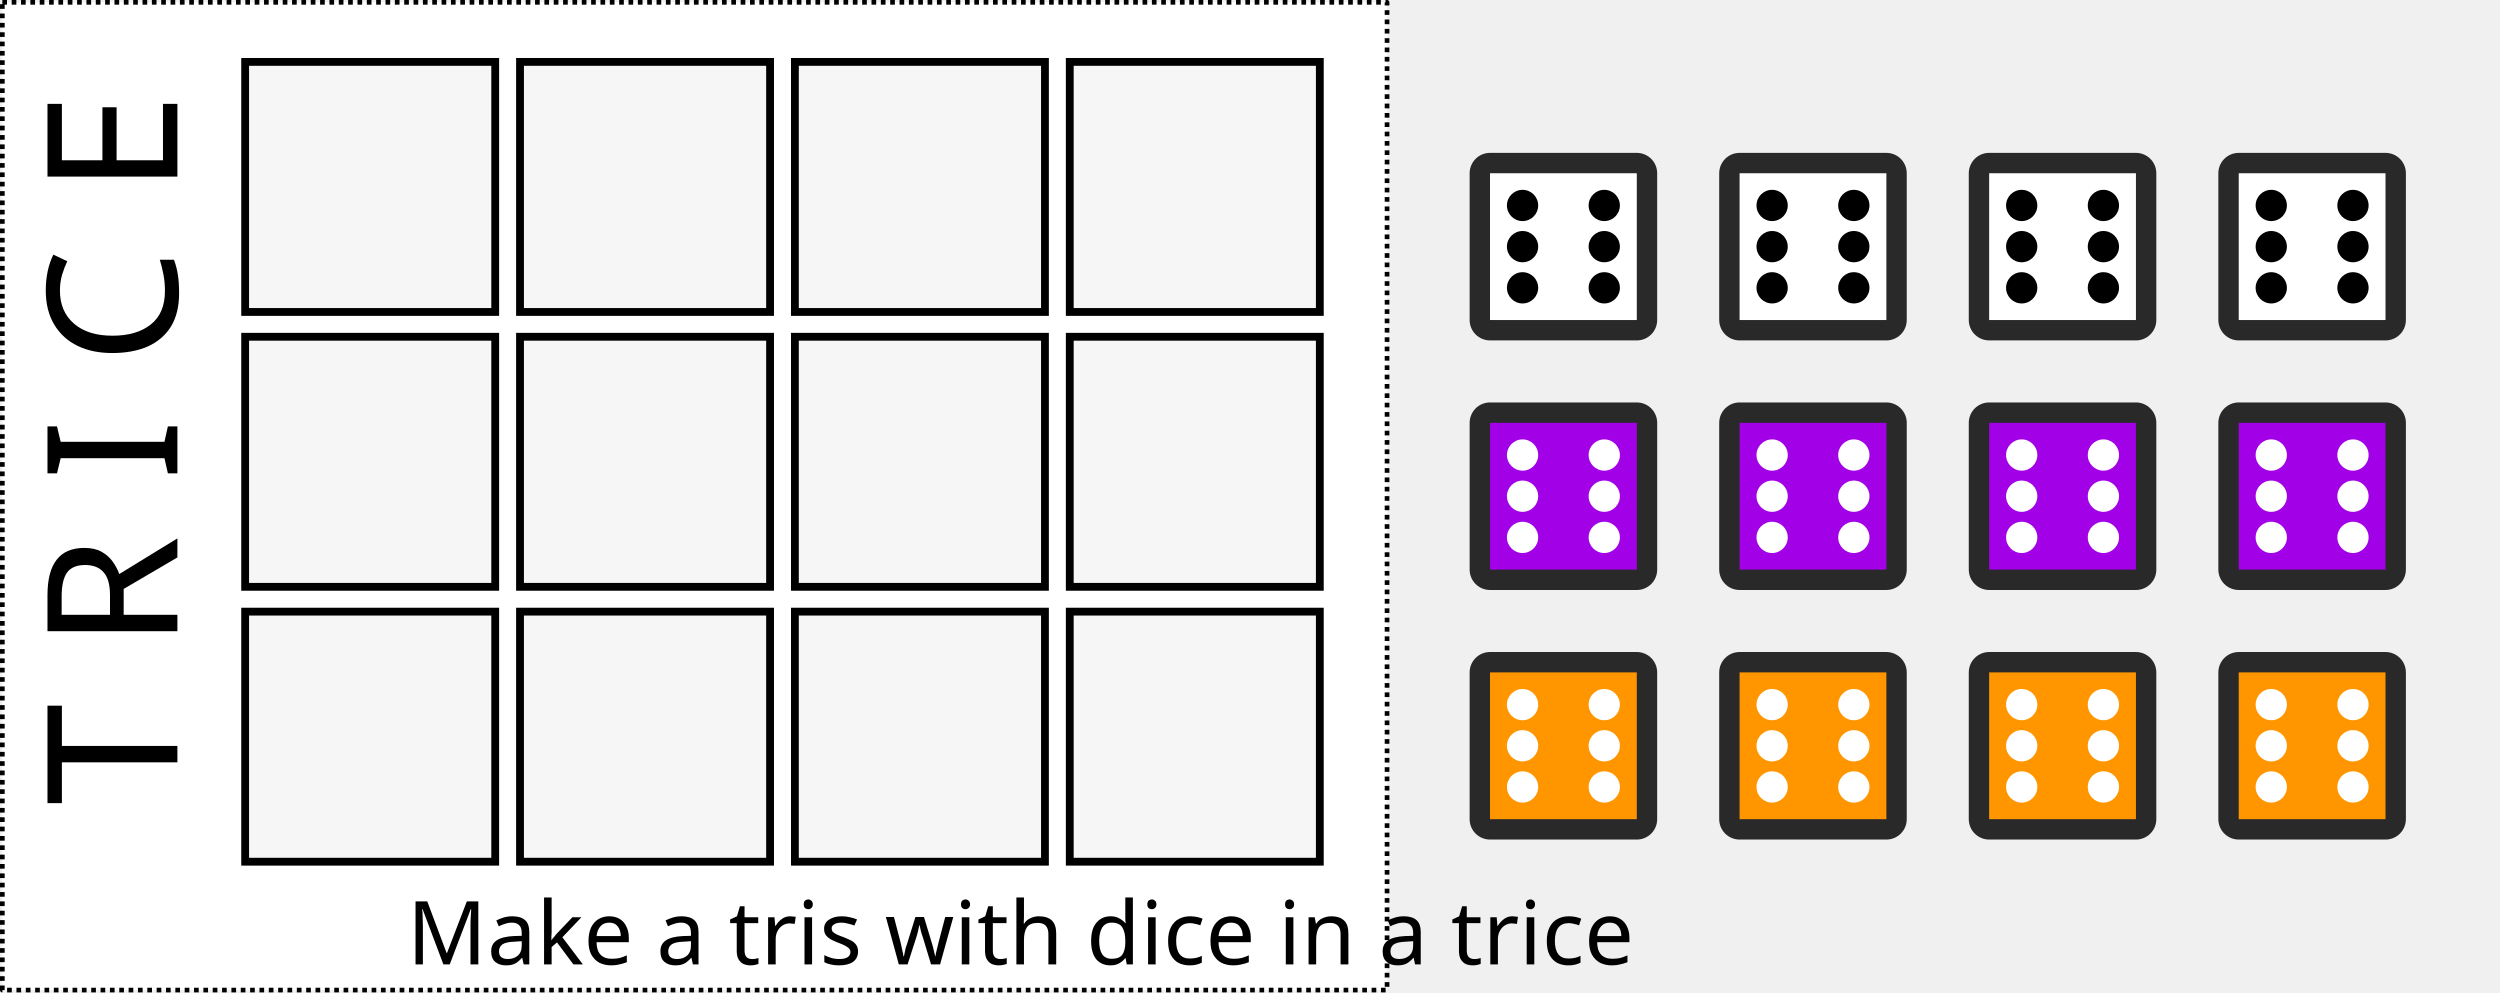
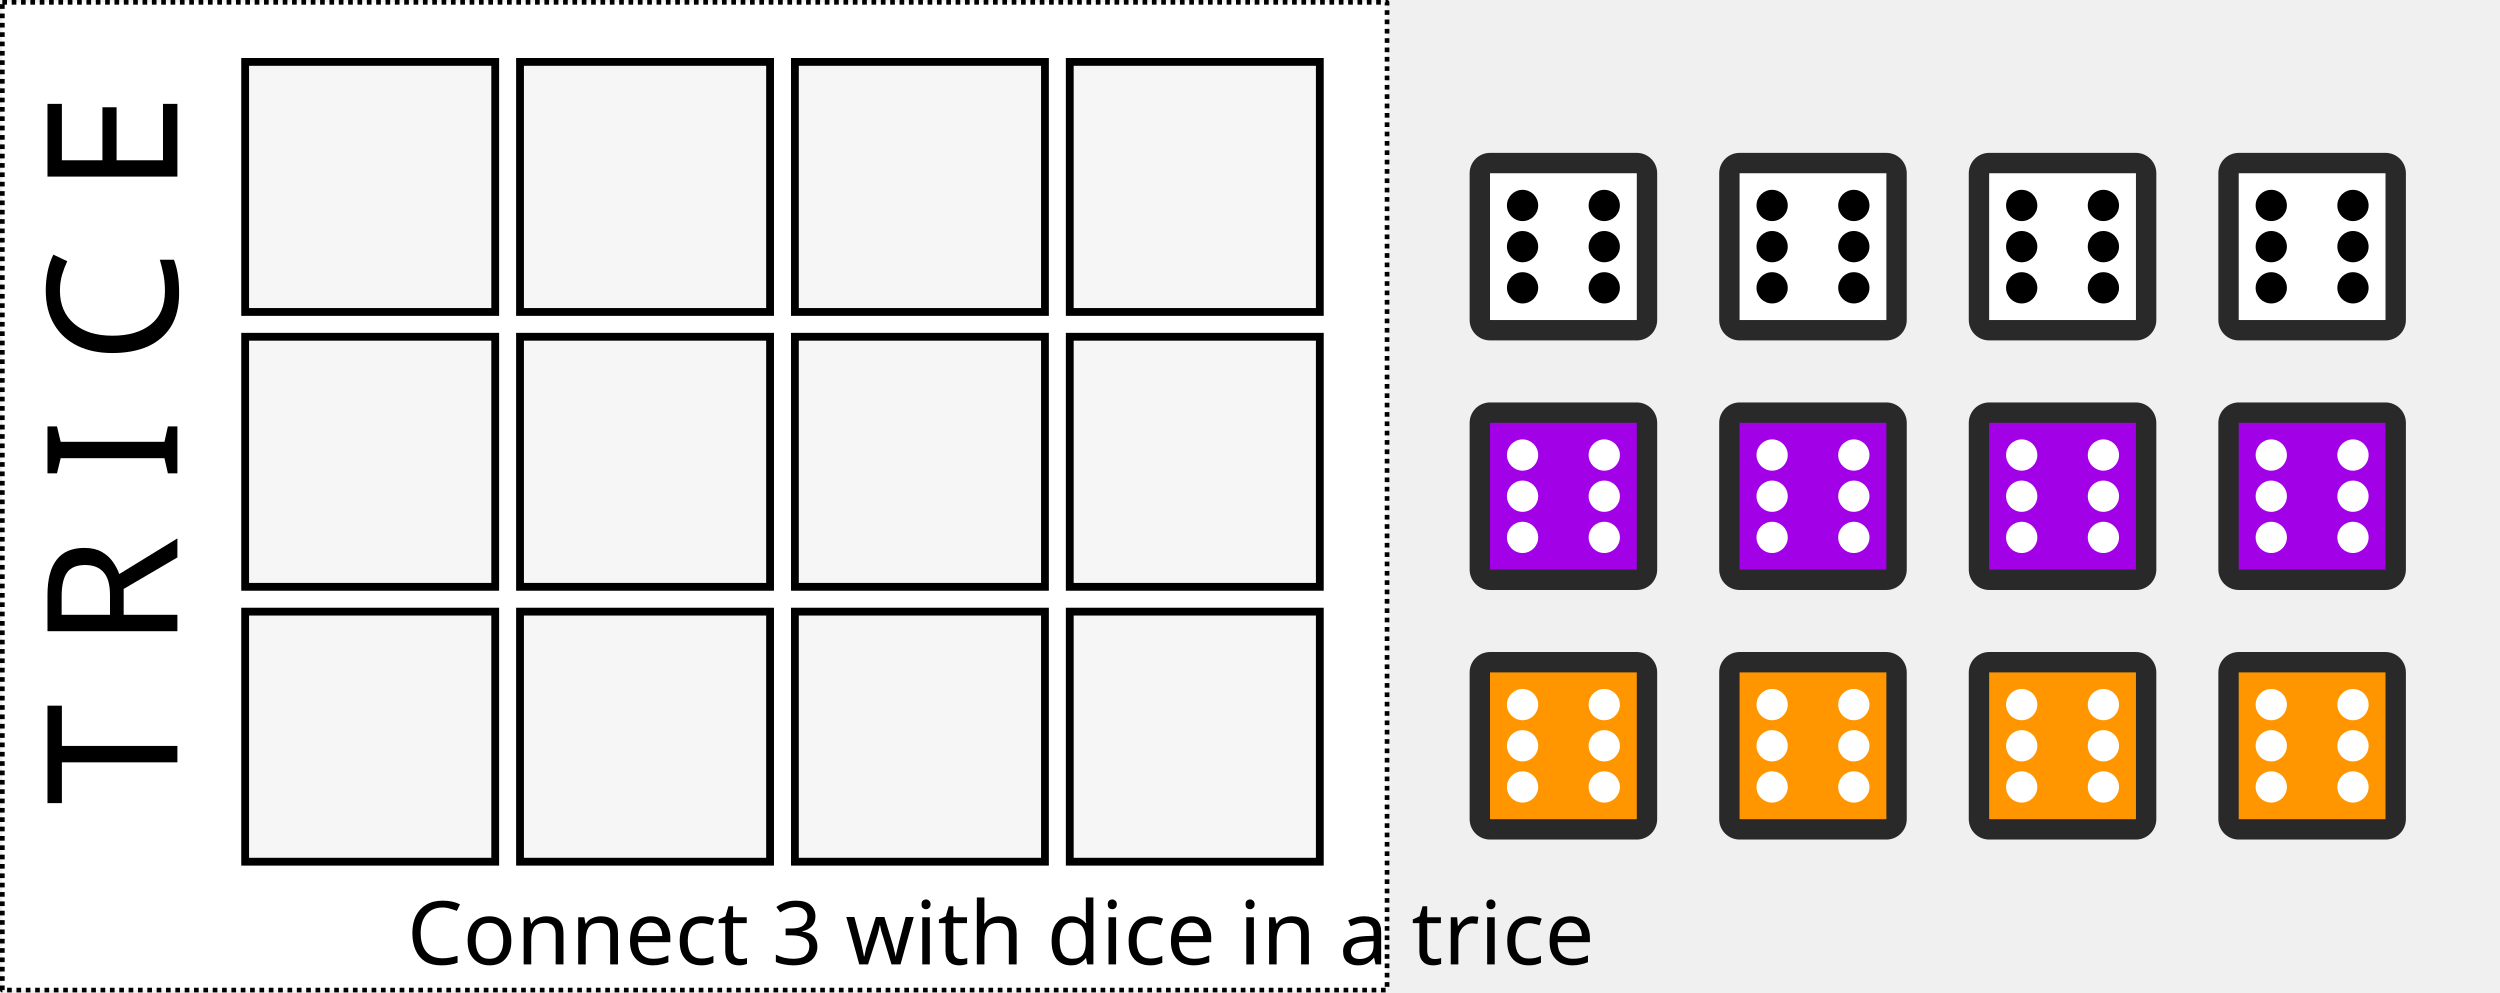
<svg xmlns="http://www.w3.org/2000/svg" width="159.962mm" height="63.5mm" viewBox="0 0 159.962 63.5" version="1.1" id="svg6529">
  <defs id="defs6523">
    </defs>
  <g id="layer1" transform="translate(-14.88384,-14.55119)">
    <rect style="opacity:1;fill:#ffffff;fill-opacity:1;stroke:#000000;stroke-width:0.299;stroke-linejoin:round;stroke-miterlimit:4;stroke-dasharray:0.299, 0.299;stroke-dashoffset:0;stroke-opacity:1" id="rect6793" width="88.601" height="63.201" x="15.033" y="14.701" />
    <g id="g3704" transform="matrix(0.8812848,0,0,0.8812848,-89.2417,21.42848)" />
    <g id="g3706" transform="matrix(0.8812848,0,0,0.8812848,-89.2417,21.42848)" />
    <g id="g3708" transform="matrix(0.8812848,0,0,0.8812848,-89.2417,21.42848)" />
    <g id="g3710" transform="matrix(0.8812848,0,0,0.8812848,-89.2417,21.42848)" />
    <g id="g3712" transform="matrix(0.8812848,0,0,0.8812848,-89.2417,21.42848)" />
    <g id="g3714" transform="matrix(0.8812848,0,0,0.8812848,-89.2417,21.42848)" />
    <g id="g3716" transform="matrix(0.8812848,0,0,0.8812848,-89.2417,21.42848)" />
    <g id="g3718" transform="matrix(0.8812848,0,0,0.8812848,-89.2417,21.42848)" />
    <g id="g3720" transform="matrix(0.8812848,0,0,0.8812848,-89.2417,21.42848)" />
    <g id="g3722" transform="matrix(0.8812848,0,0,0.8812848,-89.2417,21.42848)" />
    <g id="g3724" transform="matrix(0.8812848,0,0,0.8812848,-89.2417,21.42848)" />
    <g id="g3726" transform="matrix(0.8812848,0,0,0.8812848,-89.2417,21.42848)" />
    <g id="g3728" transform="matrix(0.8812848,0,0,0.8812848,-89.2417,21.42848)" />
    <g id="g3730" transform="matrix(0.8812848,0,0,0.8812848,-89.2417,21.42848)" />
    <g id="g3732" transform="matrix(0.8812848,0,0,0.8812848,-89.2417,21.42848)" />
    <circle transform="rotate(90.18571)" style="stroke-width:0.881" cx="14.017" cy="74.059" id="circle3824" r="0" />
    <circle transform="rotate(90.18571)" style="stroke-width:0.881" cx="23.711" cy="74.059" id="circle3826" r="0" />
    <circle transform="rotate(90.18571)" style="stroke-width:0.881" cx="14.017" cy="83.753" id="circle3828" r="0" />
    <circle transform="rotate(90.18571)" style="stroke-width:0.881" cx="23.711" cy="83.753" id="circle3830" r="0" />
    <circle transform="rotate(90.18571)" style="stroke-width:0.881" cx="18.864" cy="79.201" id="circle3832" r="0" />
    <g id="g3704-5" transform="matrix(0.2645833,0,0,0.2645833,-79.58785,216.4646)" />
    <g id="g3706-7" transform="matrix(0.2645833,0,0,0.2645833,-79.58785,216.4646)" />
    <g id="g3708-3" transform="matrix(0.2645833,0,0,0.2645833,-79.58785,216.4646)" />
    <g id="g3710-8" transform="matrix(0.2645833,0,0,0.2645833,-79.58785,216.4646)" />
    <g id="g3712-4" transform="matrix(0.2645833,0,0,0.2645833,-79.58785,216.4646)" />
    <g id="g3714-6" transform="matrix(0.2645833,0,0,0.2645833,-79.58785,216.4646)" />
    <g id="g3716-1" transform="matrix(0.2645833,0,0,0.2645833,-79.58785,216.4646)" />
    <g id="g3718-6" transform="matrix(0.2645833,0,0,0.2645833,-79.58785,216.4646)" />
    <g id="g3720-2" transform="matrix(0.2645833,0,0,0.2645833,-79.58785,216.4646)" />
    <g id="g3722-4" transform="matrix(0.2645833,0,0,0.2645833,-79.58785,216.4646)" />
    <g id="g3724-8" transform="matrix(0.2645833,0,0,0.2645833,-79.58785,216.4646)" />
    <g id="g3726-7" transform="matrix(0.2645833,0,0,0.2645833,-79.58785,216.4646)" />
    <g id="g3728-6" transform="matrix(0.2645833,0,0,0.2645833,-79.58785,216.4646)" />
    <g id="g3730-8" transform="matrix(0.2645833,0,0,0.2645833,-79.58785,216.4646)" />
    <g id="g3732-3" transform="matrix(0.2645833,0,0,0.2645833,-79.58785,216.4646)" />
    <circle transform="rotate(90.18571)" style="stroke-width:0.265" cx="214.409" cy="74.349" id="circle3824-9" r="0" />
    <circle transform="rotate(90.18571)" style="stroke-width:0.265" cx="217.32" cy="74.349" id="circle3826-3" r="0" />
    <circle transform="rotate(90.18571)" style="stroke-width:0.265" cx="214.409" cy="77.259" id="circle3828-4" r="0" />
    <circle transform="rotate(90.18571)" style="stroke-width:0.265" cx="217.32" cy="77.259" id="circle3830-4" r="0" />
    <circle transform="rotate(90.18571)" style="stroke-width:0.265" cx="215.865" cy="75.892" id="circle3832-4" r="0" />
    <g id="g3704-2" transform="matrix(0.8812848,0,0,0.8812848,10.8642,-173.923)" />
    <g id="g3706-0" transform="matrix(0.8812848,0,0,0.8812848,10.8642,-173.923)" />
    <g id="g3708-0" transform="matrix(0.8812848,0,0,0.8812848,10.8642,-173.923)" />
    <g id="g3710-1" transform="matrix(0.8812848,0,0,0.8812848,10.8642,-173.923)" />
    <g id="g3712-7" transform="matrix(0.8812848,0,0,0.8812848,10.8642,-173.923)" />
    <g id="g3714-2" transform="matrix(0.8812848,0,0,0.8812848,10.8642,-173.923)" />
    <g id="g3716-6" transform="matrix(0.8812848,0,0,0.8812848,10.8642,-173.923)" />
    <g id="g3718-3" transform="matrix(0.8812848,0,0,0.8812848,10.8642,-173.923)" />
    <g id="g3720-1" transform="matrix(0.8812848,0,0,0.8812848,10.8642,-173.923)" />
    <g id="g3722-9" transform="matrix(0.8812848,0,0,0.8812848,10.8642,-173.923)" />
    <g id="g3724-2" transform="matrix(0.8812848,0,0,0.8812848,10.8642,-173.923)" />
    <g id="g3726-3" transform="matrix(0.8812848,0,0,0.8812848,10.8642,-173.923)" />
    <g id="g3728-2" transform="matrix(0.8812848,0,0,0.8812848,10.8642,-173.923)" />
    <g id="g3730-3" transform="matrix(0.8812848,0,0,0.8812848,10.8642,-173.923)" />
    <g id="g3732-0" transform="matrix(0.8812848,0,0,0.8812848,10.8642,-173.923)" />
    <circle transform="rotate(90.18571)" style="stroke-width:0.881" cx="-181.658" cy="-25.413" id="circle3824-2" r="0" />
    <circle transform="rotate(90.18571)" style="stroke-width:0.881" cx="-171.964" cy="-25.413" id="circle3826-5" r="0" />
    <circle transform="rotate(90.18571)" style="stroke-width:0.881" cx="-181.658" cy="-15.719" id="circle3828-6" r="0" />
    <circle transform="rotate(90.18571)" style="stroke-width:0.881" cx="-171.964" cy="-15.719" id="circle3830-3" r="0" />
    <circle transform="rotate(90.18571)" style="stroke-width:0.881" cx="-176.811" cy="-20.272" id="circle3832-6" r="0" />
    <g id="g3704-5-1" transform="matrix(0.2645833,0,0,0.2645833,20.51806,21.11317)" />
    <g id="g3706-7-4" transform="matrix(0.2645833,0,0,0.2645833,20.51806,21.11317)" />
    <g id="g3708-3-1" transform="matrix(0.2645833,0,0,0.2645833,20.51806,21.11317)" />
    <g id="g3710-8-1" transform="matrix(0.2645833,0,0,0.2645833,20.51806,21.11317)" />
    <g id="g3712-4-1" transform="matrix(0.2645833,0,0,0.2645833,20.51806,21.11317)" />
    <g id="g3714-6-1" transform="matrix(0.2645833,0,0,0.2645833,20.51806,21.11317)" />
    <g id="g3716-1-1" transform="matrix(0.2645833,0,0,0.2645833,20.51806,21.11317)" />
    <g id="g3718-6-1" transform="matrix(0.2645833,0,0,0.2645833,20.51806,21.11317)" />
    <g id="g3720-2-7" transform="matrix(0.2645833,0,0,0.2645833,20.51806,21.11317)" />
    <g id="g3722-4-8" transform="matrix(0.2645833,0,0,0.2645833,20.51806,21.11317)" />
    <g id="g3724-8-1" transform="matrix(0.2645833,0,0,0.2645833,20.51806,21.11317)" />
    <g id="g3726-7-9" transform="matrix(0.2645833,0,0,0.2645833,20.51806,21.11317)" />
    <g id="g3728-6-2" transform="matrix(0.2645833,0,0,0.2645833,20.51806,21.11317)" />
    <g id="g3730-8-0" transform="matrix(0.2645833,0,0,0.2645833,20.51806,21.11317)" />
    <g id="g3732-3-4" transform="matrix(0.2645833,0,0,0.2645833,20.51806,21.11317)" />
    <text xml:space="preserve" style="font-style:normal;font-weight:normal;font-size:10.583px;line-height:6.615px;font-family:sans-serif;letter-spacing:0px;word-spacing:0px;opacity:1;fill:#000000;fill-opacity:1;stroke:none;stroke-width:0.265" x="-66.048" y="26.236" id="text3810-7" transform="rotate(-90)">
      <tspan id="tspan3808-4" x="-66.048" y="26.236" style="font-style:normal;font-variant:normal;font-weight:normal;font-stretch:normal;font-size:11.642px;line-height:26.61px;font-family:Bahnschrift;-inkscape-font-specification:Bahnschrift;letter-spacing:3.514px;fill:#000000;fill-opacity:1;stroke-width:0.265">TRICE</tspan>
    </text>
    <circle transform="rotate(90.18571)" style="stroke-width:0.265" cx="18.735" cy="-25.124" id="circle3824-9-7" r="0" />
    <circle transform="rotate(90.18571)" style="stroke-width:0.265" cx="21.645" cy="-25.124" id="circle3826-3-8" r="0" />
    <circle transform="rotate(90.18571)" style="stroke-width:0.265" cx="18.735" cy="-22.213" id="circle3828-4-8" r="0" />
    <circle transform="rotate(90.18571)" style="stroke-width:0.265" cx="21.645" cy="-22.213" id="circle3830-4-7" r="0" />
    <circle transform="rotate(90.18571)" style="stroke-width:0.265" cx="20.19" cy="-23.58" id="circle3832-4-8" r="0" />
    <text xml:space="preserve" style="font-style:normal;font-weight:normal;font-size:10.583px;line-height:6.615px;font-family:sans-serif;letter-spacing:0px;word-spacing:0px;opacity:1;fill:#000000;fill-opacity:1;stroke:none;stroke-width:0.265" x="40.924" y="76.259" id="text3879-1">
-       <tspan id="tspan3877-1" x="40.924" y="76.259" style="font-style:normal;font-variant:normal;font-weight:normal;font-stretch:normal;font-size:5.644px;font-family:'Edwardian Script ITC';-inkscape-font-specification:'Edwardian Script ITC';stroke-width:0.265">Make a tris with dice in a trice</tspan>
+       <tspan id="tspan3877-1" x="40.924" y="76.259" style="font-style:normal;font-variant:normal;font-weight:normal;font-stretch:normal;font-size:5.644px;font-family:'Edwardian Script ITC';-inkscape-font-specification:'Edwardian Script ITC';stroke-width:0.265">Connect 3 with dice in a trice</tspan>
    </text>
    <rect style="opacity:1;fill:#f6f6f6;fill-opacity:1;stroke:#000000;stroke-width:0.5;stroke-miterlimit:4;stroke-dasharray:none;stroke-opacity:1" id="rect6446" width="16" height="16" x="30.57" y="18.512" />
    <rect y="36.099" x="30.57" height="16" width="16" id="rect6464" style="opacity:1;fill:#f6f6f6;fill-opacity:1;stroke:#000000;stroke-width:0.5;stroke-miterlimit:4;stroke-dasharray:none;stroke-opacity:1" />
    <rect style="opacity:1;fill:#f6f6f6;fill-opacity:1;stroke:#000000;stroke-width:0.5;stroke-miterlimit:4;stroke-dasharray:none;stroke-opacity:1" id="rect6466" width="16" height="16" x="30.57" y="53.687" />
    <rect y="18.512" x="48.157" height="16" width="16" id="rect6479" style="opacity:1;fill:#f6f6f6;fill-opacity:1;stroke:#000000;stroke-width:0.5;stroke-miterlimit:4;stroke-dasharray:none;stroke-opacity:1" />
    <rect style="opacity:1;fill:#f6f6f6;fill-opacity:1;stroke:#000000;stroke-width:0.5;stroke-miterlimit:4;stroke-dasharray:none;stroke-opacity:1" id="rect6481" width="16" height="16" x="48.157" y="36.099" />
    <rect y="53.687" x="48.157" height="16" width="16" id="rect6483" style="opacity:1;fill:#f6f6f6;fill-opacity:1;stroke:#000000;stroke-width:0.5;stroke-miterlimit:4;stroke-dasharray:none;stroke-opacity:1" />
    <rect y="18.512" x="65.745" height="16" width="16" id="rect6485" style="opacity:1;fill:#f6f6f6;fill-opacity:1;stroke:#000000;stroke-width:0.5;stroke-miterlimit:4;stroke-dasharray:none;stroke-opacity:1" />
    <rect style="opacity:1;fill:#f6f6f6;fill-opacity:1;stroke:#000000;stroke-width:0.5;stroke-miterlimit:4;stroke-dasharray:none;stroke-opacity:1" id="rect6487" width="16" height="16" x="65.745" y="36.099" />
    <rect y="53.687" x="65.745" height="16" width="16" id="rect6489" style="opacity:1;fill:#f6f6f6;fill-opacity:1;stroke:#000000;stroke-width:0.5;stroke-miterlimit:4;stroke-dasharray:none;stroke-opacity:1" />
    <rect style="opacity:1;fill:#f6f6f6;fill-opacity:1;stroke:#000000;stroke-width:0.5;stroke-miterlimit:4;stroke-dasharray:none;stroke-opacity:1" id="rect6491" width="16" height="16" x="83.332" y="18.512" />
    <rect y="36.099" x="83.332" height="16" width="16" id="rect6493" style="opacity:1;fill:#f6f6f6;fill-opacity:1;stroke:#000000;stroke-width:0.5;stroke-miterlimit:4;stroke-dasharray:none;stroke-opacity:1" />
    <rect style="opacity:1;fill:#f6f6f6;fill-opacity:1;stroke:#000000;stroke-width:0.5;stroke-miterlimit:4;stroke-dasharray:none;stroke-opacity:1" id="rect6495" width="16" height="16" x="83.332" y="53.687" />
    <g id="g3704-3" transform="matrix(0.2645833,0,0,0.2645833,131.9077,62.34405)" />
    <g id="g3706-8" transform="matrix(0.2645833,0,0,0.2645833,131.9077,62.34405)" />
    <g id="g3708-05" transform="matrix(0.2645833,0,0,0.2645833,131.9077,62.34405)" />
    <g id="g3710-0" transform="matrix(0.2645833,0,0,0.2645833,131.9077,62.34405)" />
    <g id="g3712-5" transform="matrix(0.2645833,0,0,0.2645833,131.9077,62.34405)" />
    <g id="g3714-9" transform="matrix(0.2645833,0,0,0.2645833,131.9077,62.34405)" />
    <g id="g3716-0" transform="matrix(0.2645833,0,0,0.2645833,131.9077,62.34405)" />
    <g id="g3718-68" transform="matrix(0.2645833,0,0,0.2645833,131.9077,62.34405)" />
    <g id="g3720-9" transform="matrix(0.2645833,0,0,0.2645833,131.9077,62.34405)" />
    <g id="g3722-6" transform="matrix(0.2645833,0,0,0.2645833,131.9077,62.34405)" />
    <g id="g3724-3" transform="matrix(0.2645833,0,0,0.2645833,131.9077,62.34405)" />
    <g id="g3726-4" transform="matrix(0.2645833,0,0,0.2645833,131.9077,62.34405)" />
    <g id="g3728-0" transform="matrix(0.2645833,0,0,0.2645833,131.9077,62.34405)" />
    <g id="g3730-4" transform="matrix(0.2645833,0,0,0.2645833,131.9077,62.34405)" />
    <g id="g3732-1" transform="matrix(0.2645833,0,0,0.2645833,131.9077,62.34405)" />
    <circle transform="rotate(90.18571)" style="stroke-width:0.265" cx="59.604" cy="-136.646" id="circle3824-5" r="0" />
    <circle transform="rotate(90.18571)" style="stroke-width:0.265" cx="62.515" cy="-136.646" id="circle3826-7" r="0" />
    <circle transform="rotate(90.18571)" style="stroke-width:0.265" cx="59.604" cy="-133.736" id="circle3828-40" r="0" />
    <circle transform="rotate(90.18571)" style="stroke-width:0.265" cx="62.515" cy="-133.736" id="circle3830-45" r="0" />
    <circle transform="rotate(90.18571)" style="stroke-width:0.265" cx="61.059" cy="-135.103" id="circle3832-8" r="0" />
    <g id="g4392" transform="translate(0,2.104483)">
      <g transform="translate(40.98397,-16.14429)" id="g3998">
        <rect style="opacity:1;fill:#ff9600;fill-opacity:1;stroke:#292929;stroke-width:2.608;stroke-linecap:butt;stroke-linejoin:round;stroke-miterlimit:4;stroke-dasharray:none;stroke-opacity:1;paint-order:stroke markers fill" id="rect3388" width="9.392" height="9.392" x="117.144" y="71.614" />
        <g id="g3988" transform="translate(-0.1322913,0.1587548)">
          <circle r="1" cy="78.786" cx="124.587" id="path3933" style="opacity:1;fill:#ffffff;fill-opacity:1;stroke:none;stroke-width:6.102;stroke-linecap:butt;stroke-linejoin:round;stroke-miterlimit:4;stroke-dasharray:none;stroke-opacity:1;paint-order:stroke markers fill" />
          <circle style="opacity:1;fill:#ffffff;fill-opacity:1;stroke:none;stroke-width:6.102;stroke-linecap:butt;stroke-linejoin:round;stroke-miterlimit:4;stroke-dasharray:none;stroke-opacity:1;paint-order:stroke markers fill" id="circle3944" cx="119.359" cy="78.786" r="1" />
          <circle r="1" cy="76.151" cx="124.587" id="circle3946" style="opacity:1;fill:#ffffff;fill-opacity:1;stroke:none;stroke-width:6.102;stroke-linecap:butt;stroke-linejoin:round;stroke-miterlimit:4;stroke-dasharray:none;stroke-opacity:1;paint-order:stroke markers fill" />
          <circle style="opacity:1;fill:#ffffff;fill-opacity:1;stroke:none;stroke-width:6.102;stroke-linecap:butt;stroke-linejoin:round;stroke-miterlimit:4;stroke-dasharray:none;stroke-opacity:1;paint-order:stroke markers fill" id="circle3948" cx="119.359" cy="76.151" r="1" />
          <circle r="1" cy="73.516" cx="124.587" id="circle3950" style="opacity:1;fill:#ffffff;fill-opacity:1;stroke:none;stroke-width:6.102;stroke-linecap:butt;stroke-linejoin:round;stroke-miterlimit:4;stroke-dasharray:none;stroke-opacity:1;paint-order:stroke markers fill" />
          <circle style="opacity:1;fill:#ffffff;fill-opacity:1;stroke:none;stroke-width:6.102;stroke-linecap:butt;stroke-linejoin:round;stroke-miterlimit:4;stroke-dasharray:none;stroke-opacity:1;paint-order:stroke markers fill" id="circle3952" cx="119.359" cy="73.516" r="1" />
        </g>
      </g>
      <g transform="translate(43.97738,-0.495053)" id="g4110">
        <rect y="39.996" x="114.151" height="9.392" width="9.392" id="rect4036" style="opacity:1;fill:#a200e7;fill-opacity:1;stroke:#292929;stroke-width:2.608;stroke-linecap:butt;stroke-linejoin:round;stroke-miterlimit:4;stroke-dasharray:none;stroke-opacity:1;paint-order:stroke markers fill" />
        <g transform="translate(-3.12571,-31.45923)" id="g4050">
          <circle style="opacity:1;fill:#ffffff;fill-opacity:1;stroke:none;stroke-width:6.102;stroke-linecap:butt;stroke-linejoin:round;stroke-miterlimit:4;stroke-dasharray:none;stroke-opacity:1;paint-order:stroke markers fill" id="circle4038" cx="124.587" cy="78.786" r="1" />
          <circle r="1" cy="78.786" cx="119.359" id="circle4040" style="opacity:1;fill:#ffffff;fill-opacity:1;stroke:none;stroke-width:6.102;stroke-linecap:butt;stroke-linejoin:round;stroke-miterlimit:4;stroke-dasharray:none;stroke-opacity:1;paint-order:stroke markers fill" />
          <circle style="opacity:1;fill:#ffffff;fill-opacity:1;stroke:none;stroke-width:6.102;stroke-linecap:butt;stroke-linejoin:round;stroke-miterlimit:4;stroke-dasharray:none;stroke-opacity:1;paint-order:stroke markers fill" id="circle4042" cx="124.587" cy="76.151" r="1" />
          <circle r="1" cy="76.151" cx="119.359" id="circle4044" style="opacity:1;fill:#ffffff;fill-opacity:1;stroke:none;stroke-width:6.102;stroke-linecap:butt;stroke-linejoin:round;stroke-miterlimit:4;stroke-dasharray:none;stroke-opacity:1;paint-order:stroke markers fill" />
          <circle style="opacity:1;fill:#ffffff;fill-opacity:1;stroke:none;stroke-width:6.102;stroke-linecap:butt;stroke-linejoin:round;stroke-miterlimit:4;stroke-dasharray:none;stroke-opacity:1;paint-order:stroke markers fill" id="circle4046" cx="124.587" cy="73.516" r="1" />
          <circle r="1" cy="73.516" cx="119.359" id="circle4048" style="opacity:1;fill:#ffffff;fill-opacity:1;stroke:none;stroke-width:6.102;stroke-linecap:butt;stroke-linejoin:round;stroke-miterlimit:4;stroke-dasharray:none;stroke-opacity:1;paint-order:stroke markers fill" />
        </g>
      </g>
      <g transform="translate(43.79029,-0.1870887)" id="g4120">
        <rect y="23.719" x="114.338" height="9.392" width="9.392" id="rect4062" style="opacity:1;fill:#ffffff;fill-opacity:1;stroke:#292929;stroke-width:2.608;stroke-linecap:butt;stroke-linejoin:round;stroke-miterlimit:4;stroke-dasharray:none;stroke-opacity:1;paint-order:stroke markers fill" />
        <g id="g4100">
          <circle style="opacity:1;fill:#000000;fill-opacity:1;stroke:none;stroke-width:6.102;stroke-linecap:butt;stroke-linejoin:round;stroke-miterlimit:4;stroke-dasharray:none;stroke-opacity:1;paint-order:stroke markers fill" id="circle4064" cx="121.648" cy="31.05" r="1" />
          <circle r="1" cy="31.05" cx="116.42" id="circle4066" style="opacity:1;fill:#000000;fill-opacity:1;stroke:none;stroke-width:6.102;stroke-linecap:butt;stroke-linejoin:round;stroke-miterlimit:4;stroke-dasharray:none;stroke-opacity:1;paint-order:stroke markers fill" />
          <circle style="opacity:1;fill:#000000;fill-opacity:1;stroke:none;stroke-width:6.102;stroke-linecap:butt;stroke-linejoin:round;stroke-miterlimit:4;stroke-dasharray:none;stroke-opacity:1;paint-order:stroke markers fill" id="circle4068" cx="121.648" cy="28.415" r="1" />
          <circle r="1" cy="28.415" cx="116.42" id="circle4070" style="opacity:1;fill:#000000;fill-opacity:1;stroke:none;stroke-width:6.102;stroke-linecap:butt;stroke-linejoin:round;stroke-miterlimit:4;stroke-dasharray:none;stroke-opacity:1;paint-order:stroke markers fill" />
          <circle style="opacity:1;fill:#000000;fill-opacity:1;stroke:none;stroke-width:6.102;stroke-linecap:butt;stroke-linejoin:round;stroke-miterlimit:4;stroke-dasharray:none;stroke-opacity:1;paint-order:stroke markers fill" id="circle4072" cx="121.648" cy="25.78" r="1" />
          <circle r="1" cy="25.78" cx="116.42" id="circle4074" style="opacity:1;fill:#000000;fill-opacity:1;stroke:none;stroke-width:6.102;stroke-linecap:butt;stroke-linejoin:round;stroke-miterlimit:4;stroke-dasharray:none;stroke-opacity:1;paint-order:stroke markers fill" />
        </g>
      </g>
      <g id="g4138" transform="translate(25.01522,-16.14429)">
        <rect y="71.614" x="117.144" height="9.392" width="9.392" id="rect4122" style="opacity:1;fill:#ff9600;fill-opacity:1;stroke:#292929;stroke-width:2.608;stroke-linecap:butt;stroke-linejoin:round;stroke-miterlimit:4;stroke-dasharray:none;stroke-opacity:1;paint-order:stroke markers fill" />
        <g transform="translate(-0.1322913,0.1587548)" id="g4136">
          <circle style="opacity:1;fill:#ffffff;fill-opacity:1;stroke:none;stroke-width:6.102;stroke-linecap:butt;stroke-linejoin:round;stroke-miterlimit:4;stroke-dasharray:none;stroke-opacity:1;paint-order:stroke markers fill" id="circle4124" cx="124.587" cy="78.786" r="1" />
          <circle r="1" cy="78.786" cx="119.359" id="circle4126" style="opacity:1;fill:#ffffff;fill-opacity:1;stroke:none;stroke-width:6.102;stroke-linecap:butt;stroke-linejoin:round;stroke-miterlimit:4;stroke-dasharray:none;stroke-opacity:1;paint-order:stroke markers fill" />
          <circle style="opacity:1;fill:#ffffff;fill-opacity:1;stroke:none;stroke-width:6.102;stroke-linecap:butt;stroke-linejoin:round;stroke-miterlimit:4;stroke-dasharray:none;stroke-opacity:1;paint-order:stroke markers fill" id="circle4128" cx="124.587" cy="76.151" r="1" />
          <circle r="1" cy="76.151" cx="119.359" id="circle4130" style="opacity:1;fill:#ffffff;fill-opacity:1;stroke:none;stroke-width:6.102;stroke-linecap:butt;stroke-linejoin:round;stroke-miterlimit:4;stroke-dasharray:none;stroke-opacity:1;paint-order:stroke markers fill" />
          <circle style="opacity:1;fill:#ffffff;fill-opacity:1;stroke:none;stroke-width:6.102;stroke-linecap:butt;stroke-linejoin:round;stroke-miterlimit:4;stroke-dasharray:none;stroke-opacity:1;paint-order:stroke markers fill" id="circle4132" cx="124.587" cy="73.516" r="1" />
          <circle r="1" cy="73.516" cx="119.359" id="circle4134" style="opacity:1;fill:#ffffff;fill-opacity:1;stroke:none;stroke-width:6.102;stroke-linecap:butt;stroke-linejoin:round;stroke-miterlimit:4;stroke-dasharray:none;stroke-opacity:1;paint-order:stroke markers fill" />
        </g>
      </g>
      <g transform="translate(28.00864,-0.495053)" id="g4156">
        <rect style="opacity:1;fill:#a200e7;fill-opacity:1;stroke:#292929;stroke-width:2.608;stroke-linecap:butt;stroke-linejoin:round;stroke-miterlimit:4;stroke-dasharray:none;stroke-opacity:1;paint-order:stroke markers fill" id="rect4140" width="9.392" height="9.392" x="114.151" y="39.996" />
        <g id="g4154" transform="translate(-3.12571,-31.45923)">
          <circle r="1" cy="78.786" cx="124.587" id="circle4142" style="opacity:1;fill:#ffffff;fill-opacity:1;stroke:none;stroke-width:6.102;stroke-linecap:butt;stroke-linejoin:round;stroke-miterlimit:4;stroke-dasharray:none;stroke-opacity:1;paint-order:stroke markers fill" />
          <circle style="opacity:1;fill:#ffffff;fill-opacity:1;stroke:none;stroke-width:6.102;stroke-linecap:butt;stroke-linejoin:round;stroke-miterlimit:4;stroke-dasharray:none;stroke-opacity:1;paint-order:stroke markers fill" id="circle4144" cx="119.359" cy="78.786" r="1" />
          <circle r="1" cy="76.151" cx="124.587" id="circle4146" style="opacity:1;fill:#ffffff;fill-opacity:1;stroke:none;stroke-width:6.102;stroke-linecap:butt;stroke-linejoin:round;stroke-miterlimit:4;stroke-dasharray:none;stroke-opacity:1;paint-order:stroke markers fill" />
          <circle style="opacity:1;fill:#ffffff;fill-opacity:1;stroke:none;stroke-width:6.102;stroke-linecap:butt;stroke-linejoin:round;stroke-miterlimit:4;stroke-dasharray:none;stroke-opacity:1;paint-order:stroke markers fill" id="circle4148" cx="119.359" cy="76.151" r="1" />
          <circle r="1" cy="73.516" cx="124.587" id="circle4150" style="opacity:1;fill:#ffffff;fill-opacity:1;stroke:none;stroke-width:6.102;stroke-linecap:butt;stroke-linejoin:round;stroke-miterlimit:4;stroke-dasharray:none;stroke-opacity:1;paint-order:stroke markers fill" />
          <circle style="opacity:1;fill:#ffffff;fill-opacity:1;stroke:none;stroke-width:6.102;stroke-linecap:butt;stroke-linejoin:round;stroke-miterlimit:4;stroke-dasharray:none;stroke-opacity:1;paint-order:stroke markers fill" id="circle4152" cx="119.359" cy="73.516" r="1" />
        </g>
      </g>
      <g transform="translate(27.82154,-0.1870887)" id="g4174">
        <rect style="opacity:1;fill:#ffffff;fill-opacity:1;stroke:#292929;stroke-width:2.608;stroke-linecap:butt;stroke-linejoin:round;stroke-miterlimit:4;stroke-dasharray:none;stroke-opacity:1;paint-order:stroke markers fill" id="rect4158" width="9.392" height="9.392" x="114.338" y="23.719" />
        <g id="g4172">
          <circle r="1" cy="31.05" cx="121.648" id="circle4160" style="opacity:1;fill:#000000;fill-opacity:1;stroke:none;stroke-width:6.102;stroke-linecap:butt;stroke-linejoin:round;stroke-miterlimit:4;stroke-dasharray:none;stroke-opacity:1;paint-order:stroke markers fill" />
          <circle style="opacity:1;fill:#000000;fill-opacity:1;stroke:none;stroke-width:6.102;stroke-linecap:butt;stroke-linejoin:round;stroke-miterlimit:4;stroke-dasharray:none;stroke-opacity:1;paint-order:stroke markers fill" id="circle4162" cx="116.42" cy="31.05" r="1" />
          <circle r="1" cy="28.415" cx="121.648" id="circle4164" style="opacity:1;fill:#000000;fill-opacity:1;stroke:none;stroke-width:6.102;stroke-linecap:butt;stroke-linejoin:round;stroke-miterlimit:4;stroke-dasharray:none;stroke-opacity:1;paint-order:stroke markers fill" />
          <circle style="opacity:1;fill:#000000;fill-opacity:1;stroke:none;stroke-width:6.102;stroke-linecap:butt;stroke-linejoin:round;stroke-miterlimit:4;stroke-dasharray:none;stroke-opacity:1;paint-order:stroke markers fill" id="circle4166" cx="116.42" cy="28.415" r="1" />
          <circle r="1" cy="25.78" cx="121.648" id="circle4168" style="opacity:1;fill:#000000;fill-opacity:1;stroke:none;stroke-width:6.102;stroke-linecap:butt;stroke-linejoin:round;stroke-miterlimit:4;stroke-dasharray:none;stroke-opacity:1;paint-order:stroke markers fill" />
          <circle style="opacity:1;fill:#000000;fill-opacity:1;stroke:none;stroke-width:6.102;stroke-linecap:butt;stroke-linejoin:round;stroke-miterlimit:4;stroke-dasharray:none;stroke-opacity:1;paint-order:stroke markers fill" id="circle4170" cx="116.42" cy="25.78" r="1" />
        </g>
      </g>
      <g transform="translate(9.04647,-16.14429)" id="g4192">
        <rect style="opacity:1;fill:#ff9600;fill-opacity:1;stroke:#292929;stroke-width:2.608;stroke-linecap:butt;stroke-linejoin:round;stroke-miterlimit:4;stroke-dasharray:none;stroke-opacity:1;paint-order:stroke markers fill" id="rect4176" width="9.392" height="9.392" x="117.144" y="71.614" />
        <g id="g4190" transform="translate(-0.1322913,0.1587548)">
          <circle r="1" cy="78.786" cx="124.587" id="circle4178" style="opacity:1;fill:#ffffff;fill-opacity:1;stroke:none;stroke-width:6.102;stroke-linecap:butt;stroke-linejoin:round;stroke-miterlimit:4;stroke-dasharray:none;stroke-opacity:1;paint-order:stroke markers fill" />
          <circle style="opacity:1;fill:#ffffff;fill-opacity:1;stroke:none;stroke-width:6.102;stroke-linecap:butt;stroke-linejoin:round;stroke-miterlimit:4;stroke-dasharray:none;stroke-opacity:1;paint-order:stroke markers fill" id="circle4180" cx="119.359" cy="78.786" r="1" />
          <circle r="1" cy="76.151" cx="124.587" id="circle4182" style="opacity:1;fill:#ffffff;fill-opacity:1;stroke:none;stroke-width:6.102;stroke-linecap:butt;stroke-linejoin:round;stroke-miterlimit:4;stroke-dasharray:none;stroke-opacity:1;paint-order:stroke markers fill" />
          <circle style="opacity:1;fill:#ffffff;fill-opacity:1;stroke:none;stroke-width:6.102;stroke-linecap:butt;stroke-linejoin:round;stroke-miterlimit:4;stroke-dasharray:none;stroke-opacity:1;paint-order:stroke markers fill" id="circle4184" cx="119.359" cy="76.151" r="1" />
          <circle r="1" cy="73.516" cx="124.587" id="circle4186" style="opacity:1;fill:#ffffff;fill-opacity:1;stroke:none;stroke-width:6.102;stroke-linecap:butt;stroke-linejoin:round;stroke-miterlimit:4;stroke-dasharray:none;stroke-opacity:1;paint-order:stroke markers fill" />
          <circle style="opacity:1;fill:#ffffff;fill-opacity:1;stroke:none;stroke-width:6.102;stroke-linecap:butt;stroke-linejoin:round;stroke-miterlimit:4;stroke-dasharray:none;stroke-opacity:1;paint-order:stroke markers fill" id="circle4188" cx="119.359" cy="73.516" r="1" />
        </g>
      </g>
      <g transform="translate(12.03988,-0.495053)" id="g4210">
        <rect y="39.996" x="114.151" height="9.392" width="9.392" id="rect4194" style="opacity:1;fill:#a200e7;fill-opacity:1;stroke:#292929;stroke-width:2.608;stroke-linecap:butt;stroke-linejoin:round;stroke-miterlimit:4;stroke-dasharray:none;stroke-opacity:1;paint-order:stroke markers fill" />
        <g transform="translate(-3.12571,-31.45923)" id="g4208">
          <circle style="opacity:1;fill:#ffffff;fill-opacity:1;stroke:none;stroke-width:6.102;stroke-linecap:butt;stroke-linejoin:round;stroke-miterlimit:4;stroke-dasharray:none;stroke-opacity:1;paint-order:stroke markers fill" id="circle4196" cx="124.587" cy="78.786" r="1" />
          <circle r="1" cy="78.786" cx="119.359" id="circle4198" style="opacity:1;fill:#ffffff;fill-opacity:1;stroke:none;stroke-width:6.102;stroke-linecap:butt;stroke-linejoin:round;stroke-miterlimit:4;stroke-dasharray:none;stroke-opacity:1;paint-order:stroke markers fill" />
          <circle style="opacity:1;fill:#ffffff;fill-opacity:1;stroke:none;stroke-width:6.102;stroke-linecap:butt;stroke-linejoin:round;stroke-miterlimit:4;stroke-dasharray:none;stroke-opacity:1;paint-order:stroke markers fill" id="circle4200" cx="124.587" cy="76.151" r="1" />
          <circle r="1" cy="76.151" cx="119.359" id="circle4202" style="opacity:1;fill:#ffffff;fill-opacity:1;stroke:none;stroke-width:6.102;stroke-linecap:butt;stroke-linejoin:round;stroke-miterlimit:4;stroke-dasharray:none;stroke-opacity:1;paint-order:stroke markers fill" />
          <circle style="opacity:1;fill:#ffffff;fill-opacity:1;stroke:none;stroke-width:6.102;stroke-linecap:butt;stroke-linejoin:round;stroke-miterlimit:4;stroke-dasharray:none;stroke-opacity:1;paint-order:stroke markers fill" id="circle4204" cx="124.587" cy="73.516" r="1" />
          <circle r="1" cy="73.516" cx="119.359" id="circle4206" style="opacity:1;fill:#ffffff;fill-opacity:1;stroke:none;stroke-width:6.102;stroke-linecap:butt;stroke-linejoin:round;stroke-miterlimit:4;stroke-dasharray:none;stroke-opacity:1;paint-order:stroke markers fill" />
        </g>
      </g>
      <g transform="translate(11.85279,-0.1870887)" id="g4228">
        <rect y="23.719" x="114.338" height="9.392" width="9.392" id="rect4212" style="opacity:1;fill:#ffffff;fill-opacity:1;stroke:#292929;stroke-width:2.608;stroke-linecap:butt;stroke-linejoin:round;stroke-miterlimit:4;stroke-dasharray:none;stroke-opacity:1;paint-order:stroke markers fill" />
        <g id="g4226">
          <circle style="opacity:1;fill:#000000;fill-opacity:1;stroke:none;stroke-width:6.102;stroke-linecap:butt;stroke-linejoin:round;stroke-miterlimit:4;stroke-dasharray:none;stroke-opacity:1;paint-order:stroke markers fill" id="circle4214" cx="121.648" cy="31.05" r="1" />
          <circle r="1" cy="31.05" cx="116.42" id="circle4216" style="opacity:1;fill:#000000;fill-opacity:1;stroke:none;stroke-width:6.102;stroke-linecap:butt;stroke-linejoin:round;stroke-miterlimit:4;stroke-dasharray:none;stroke-opacity:1;paint-order:stroke markers fill" />
          <circle style="opacity:1;fill:#000000;fill-opacity:1;stroke:none;stroke-width:6.102;stroke-linecap:butt;stroke-linejoin:round;stroke-miterlimit:4;stroke-dasharray:none;stroke-opacity:1;paint-order:stroke markers fill" id="circle4218" cx="121.648" cy="28.415" r="1" />
          <circle r="1" cy="28.415" cx="116.42" id="circle4220" style="opacity:1;fill:#000000;fill-opacity:1;stroke:none;stroke-width:6.102;stroke-linecap:butt;stroke-linejoin:round;stroke-miterlimit:4;stroke-dasharray:none;stroke-opacity:1;paint-order:stroke markers fill" />
          <circle style="opacity:1;fill:#000000;fill-opacity:1;stroke:none;stroke-width:6.102;stroke-linecap:butt;stroke-linejoin:round;stroke-miterlimit:4;stroke-dasharray:none;stroke-opacity:1;paint-order:stroke markers fill" id="circle4222" cx="121.648" cy="25.78" r="1" />
          <circle r="1" cy="25.78" cx="116.42" id="circle4224" style="opacity:1;fill:#000000;fill-opacity:1;stroke:none;stroke-width:6.102;stroke-linecap:butt;stroke-linejoin:round;stroke-miterlimit:4;stroke-dasharray:none;stroke-opacity:1;paint-order:stroke markers fill" />
        </g>
      </g>
      <g id="g4246" transform="translate(-6.922281,-16.14429)">
        <rect y="71.614" x="117.144" height="9.392" width="9.392" id="rect4230" style="opacity:1;fill:#ff9600;fill-opacity:1;stroke:#292929;stroke-width:2.608;stroke-linecap:butt;stroke-linejoin:round;stroke-miterlimit:4;stroke-dasharray:none;stroke-opacity:1;paint-order:stroke markers fill" />
        <g transform="translate(-0.1322913,0.1587548)" id="g4244">
          <circle style="opacity:1;fill:#ffffff;fill-opacity:1;stroke:none;stroke-width:6.102;stroke-linecap:butt;stroke-linejoin:round;stroke-miterlimit:4;stroke-dasharray:none;stroke-opacity:1;paint-order:stroke markers fill" id="circle4232" cx="124.587" cy="78.786" r="1" />
          <circle r="1" cy="78.786" cx="119.359" id="circle4234" style="opacity:1;fill:#ffffff;fill-opacity:1;stroke:none;stroke-width:6.102;stroke-linecap:butt;stroke-linejoin:round;stroke-miterlimit:4;stroke-dasharray:none;stroke-opacity:1;paint-order:stroke markers fill" />
          <circle style="opacity:1;fill:#ffffff;fill-opacity:1;stroke:none;stroke-width:6.102;stroke-linecap:butt;stroke-linejoin:round;stroke-miterlimit:4;stroke-dasharray:none;stroke-opacity:1;paint-order:stroke markers fill" id="circle4236" cx="124.587" cy="76.151" r="1" />
          <circle r="1" cy="76.151" cx="119.359" id="circle4238" style="opacity:1;fill:#ffffff;fill-opacity:1;stroke:none;stroke-width:6.102;stroke-linecap:butt;stroke-linejoin:round;stroke-miterlimit:4;stroke-dasharray:none;stroke-opacity:1;paint-order:stroke markers fill" />
          <circle style="opacity:1;fill:#ffffff;fill-opacity:1;stroke:none;stroke-width:6.102;stroke-linecap:butt;stroke-linejoin:round;stroke-miterlimit:4;stroke-dasharray:none;stroke-opacity:1;paint-order:stroke markers fill" id="circle4240" cx="124.587" cy="73.516" r="1" />
          <circle r="1" cy="73.516" cx="119.359" id="circle4242" style="opacity:1;fill:#ffffff;fill-opacity:1;stroke:none;stroke-width:6.102;stroke-linecap:butt;stroke-linejoin:round;stroke-miterlimit:4;stroke-dasharray:none;stroke-opacity:1;paint-order:stroke markers fill" />
        </g>
      </g>
      <g transform="translate(-3.928865,-0.495053)" id="g4264">
        <rect style="opacity:1;fill:#a200e7;fill-opacity:1;stroke:#292929;stroke-width:2.608;stroke-linecap:butt;stroke-linejoin:round;stroke-miterlimit:4;stroke-dasharray:none;stroke-opacity:1;paint-order:stroke markers fill" id="rect4248" width="9.392" height="9.392" x="114.151" y="39.996" />
        <g id="g4262" transform="translate(-3.12571,-31.45923)">
          <circle r="1" cy="78.786" cx="124.587" id="circle4250" style="opacity:1;fill:#ffffff;fill-opacity:1;stroke:none;stroke-width:6.102;stroke-linecap:butt;stroke-linejoin:round;stroke-miterlimit:4;stroke-dasharray:none;stroke-opacity:1;paint-order:stroke markers fill" />
          <circle style="opacity:1;fill:#ffffff;fill-opacity:1;stroke:none;stroke-width:6.102;stroke-linecap:butt;stroke-linejoin:round;stroke-miterlimit:4;stroke-dasharray:none;stroke-opacity:1;paint-order:stroke markers fill" id="circle4252" cx="119.359" cy="78.786" r="1" />
          <circle r="1" cy="76.151" cx="124.587" id="circle4254" style="opacity:1;fill:#ffffff;fill-opacity:1;stroke:none;stroke-width:6.102;stroke-linecap:butt;stroke-linejoin:round;stroke-miterlimit:4;stroke-dasharray:none;stroke-opacity:1;paint-order:stroke markers fill" />
          <circle style="opacity:1;fill:#ffffff;fill-opacity:1;stroke:none;stroke-width:6.102;stroke-linecap:butt;stroke-linejoin:round;stroke-miterlimit:4;stroke-dasharray:none;stroke-opacity:1;paint-order:stroke markers fill" id="circle4256" cx="119.359" cy="76.151" r="1" />
          <circle r="1" cy="73.516" cx="124.587" id="circle4258" style="opacity:1;fill:#ffffff;fill-opacity:1;stroke:none;stroke-width:6.102;stroke-linecap:butt;stroke-linejoin:round;stroke-miterlimit:4;stroke-dasharray:none;stroke-opacity:1;paint-order:stroke markers fill" />
          <circle style="opacity:1;fill:#ffffff;fill-opacity:1;stroke:none;stroke-width:6.102;stroke-linecap:butt;stroke-linejoin:round;stroke-miterlimit:4;stroke-dasharray:none;stroke-opacity:1;paint-order:stroke markers fill" id="circle4260" cx="119.359" cy="73.516" r="1" />
        </g>
      </g>
      <g transform="translate(-4.115961,-0.1870887)" id="g4282">
        <rect style="opacity:1;fill:#ffffff;fill-opacity:1;stroke:#292929;stroke-width:2.608;stroke-linecap:butt;stroke-linejoin:round;stroke-miterlimit:4;stroke-dasharray:none;stroke-opacity:1;paint-order:stroke markers fill" id="rect4266" width="9.392" height="9.392" x="114.338" y="23.719" />
        <g id="g4280">
          <circle r="1" cy="31.05" cx="121.648" id="circle4268" style="opacity:1;fill:#000000;fill-opacity:1;stroke:none;stroke-width:6.102;stroke-linecap:butt;stroke-linejoin:round;stroke-miterlimit:4;stroke-dasharray:none;stroke-opacity:1;paint-order:stroke markers fill" />
          <circle style="opacity:1;fill:#000000;fill-opacity:1;stroke:none;stroke-width:6.102;stroke-linecap:butt;stroke-linejoin:round;stroke-miterlimit:4;stroke-dasharray:none;stroke-opacity:1;paint-order:stroke markers fill" id="circle4270" cx="116.42" cy="31.05" r="1" />
          <circle r="1" cy="28.415" cx="121.648" id="circle4272" style="opacity:1;fill:#000000;fill-opacity:1;stroke:none;stroke-width:6.102;stroke-linecap:butt;stroke-linejoin:round;stroke-miterlimit:4;stroke-dasharray:none;stroke-opacity:1;paint-order:stroke markers fill" />
          <circle style="opacity:1;fill:#000000;fill-opacity:1;stroke:none;stroke-width:6.102;stroke-linecap:butt;stroke-linejoin:round;stroke-miterlimit:4;stroke-dasharray:none;stroke-opacity:1;paint-order:stroke markers fill" id="circle4274" cx="116.42" cy="28.415" r="1" />
          <circle r="1" cy="25.78" cx="121.648" id="circle4276" style="opacity:1;fill:#000000;fill-opacity:1;stroke:none;stroke-width:6.102;stroke-linecap:butt;stroke-linejoin:round;stroke-miterlimit:4;stroke-dasharray:none;stroke-opacity:1;paint-order:stroke markers fill" />
          <circle style="opacity:1;fill:#000000;fill-opacity:1;stroke:none;stroke-width:6.102;stroke-linecap:butt;stroke-linejoin:round;stroke-miterlimit:4;stroke-dasharray:none;stroke-opacity:1;paint-order:stroke markers fill" id="circle4278" cx="116.42" cy="25.78" r="1" />
        </g>
      </g>
    </g>
  </g>
</svg>
